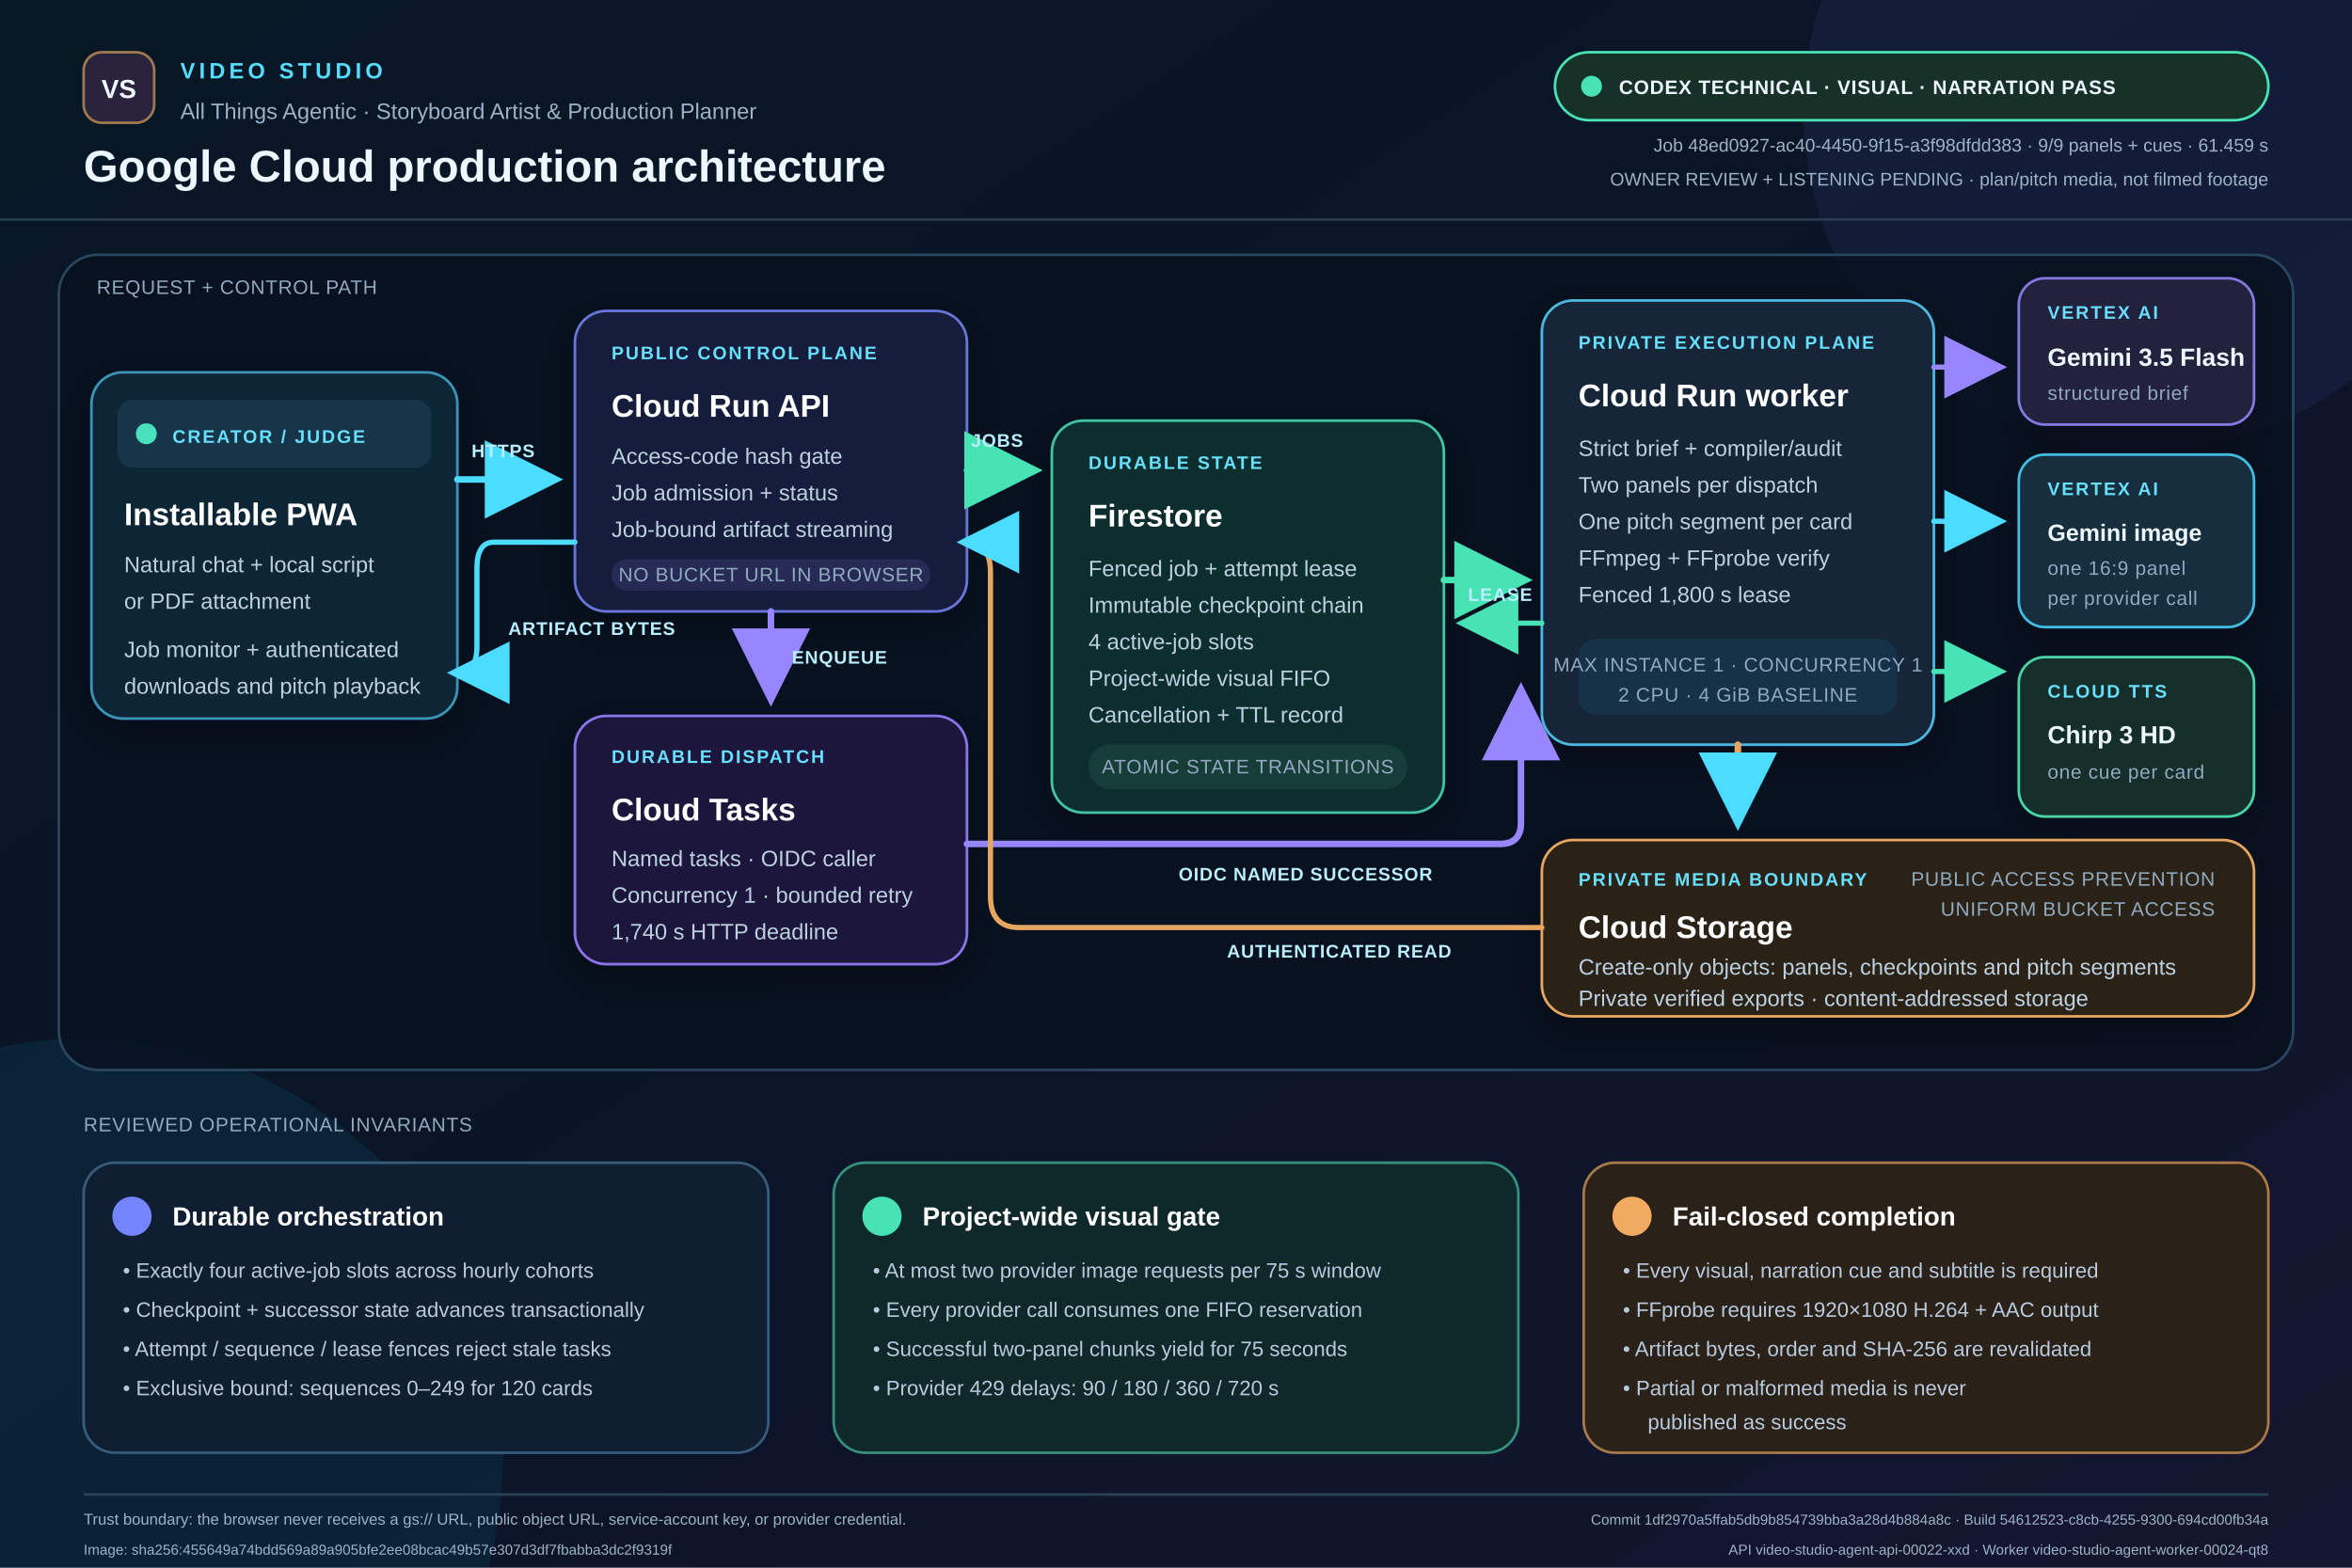
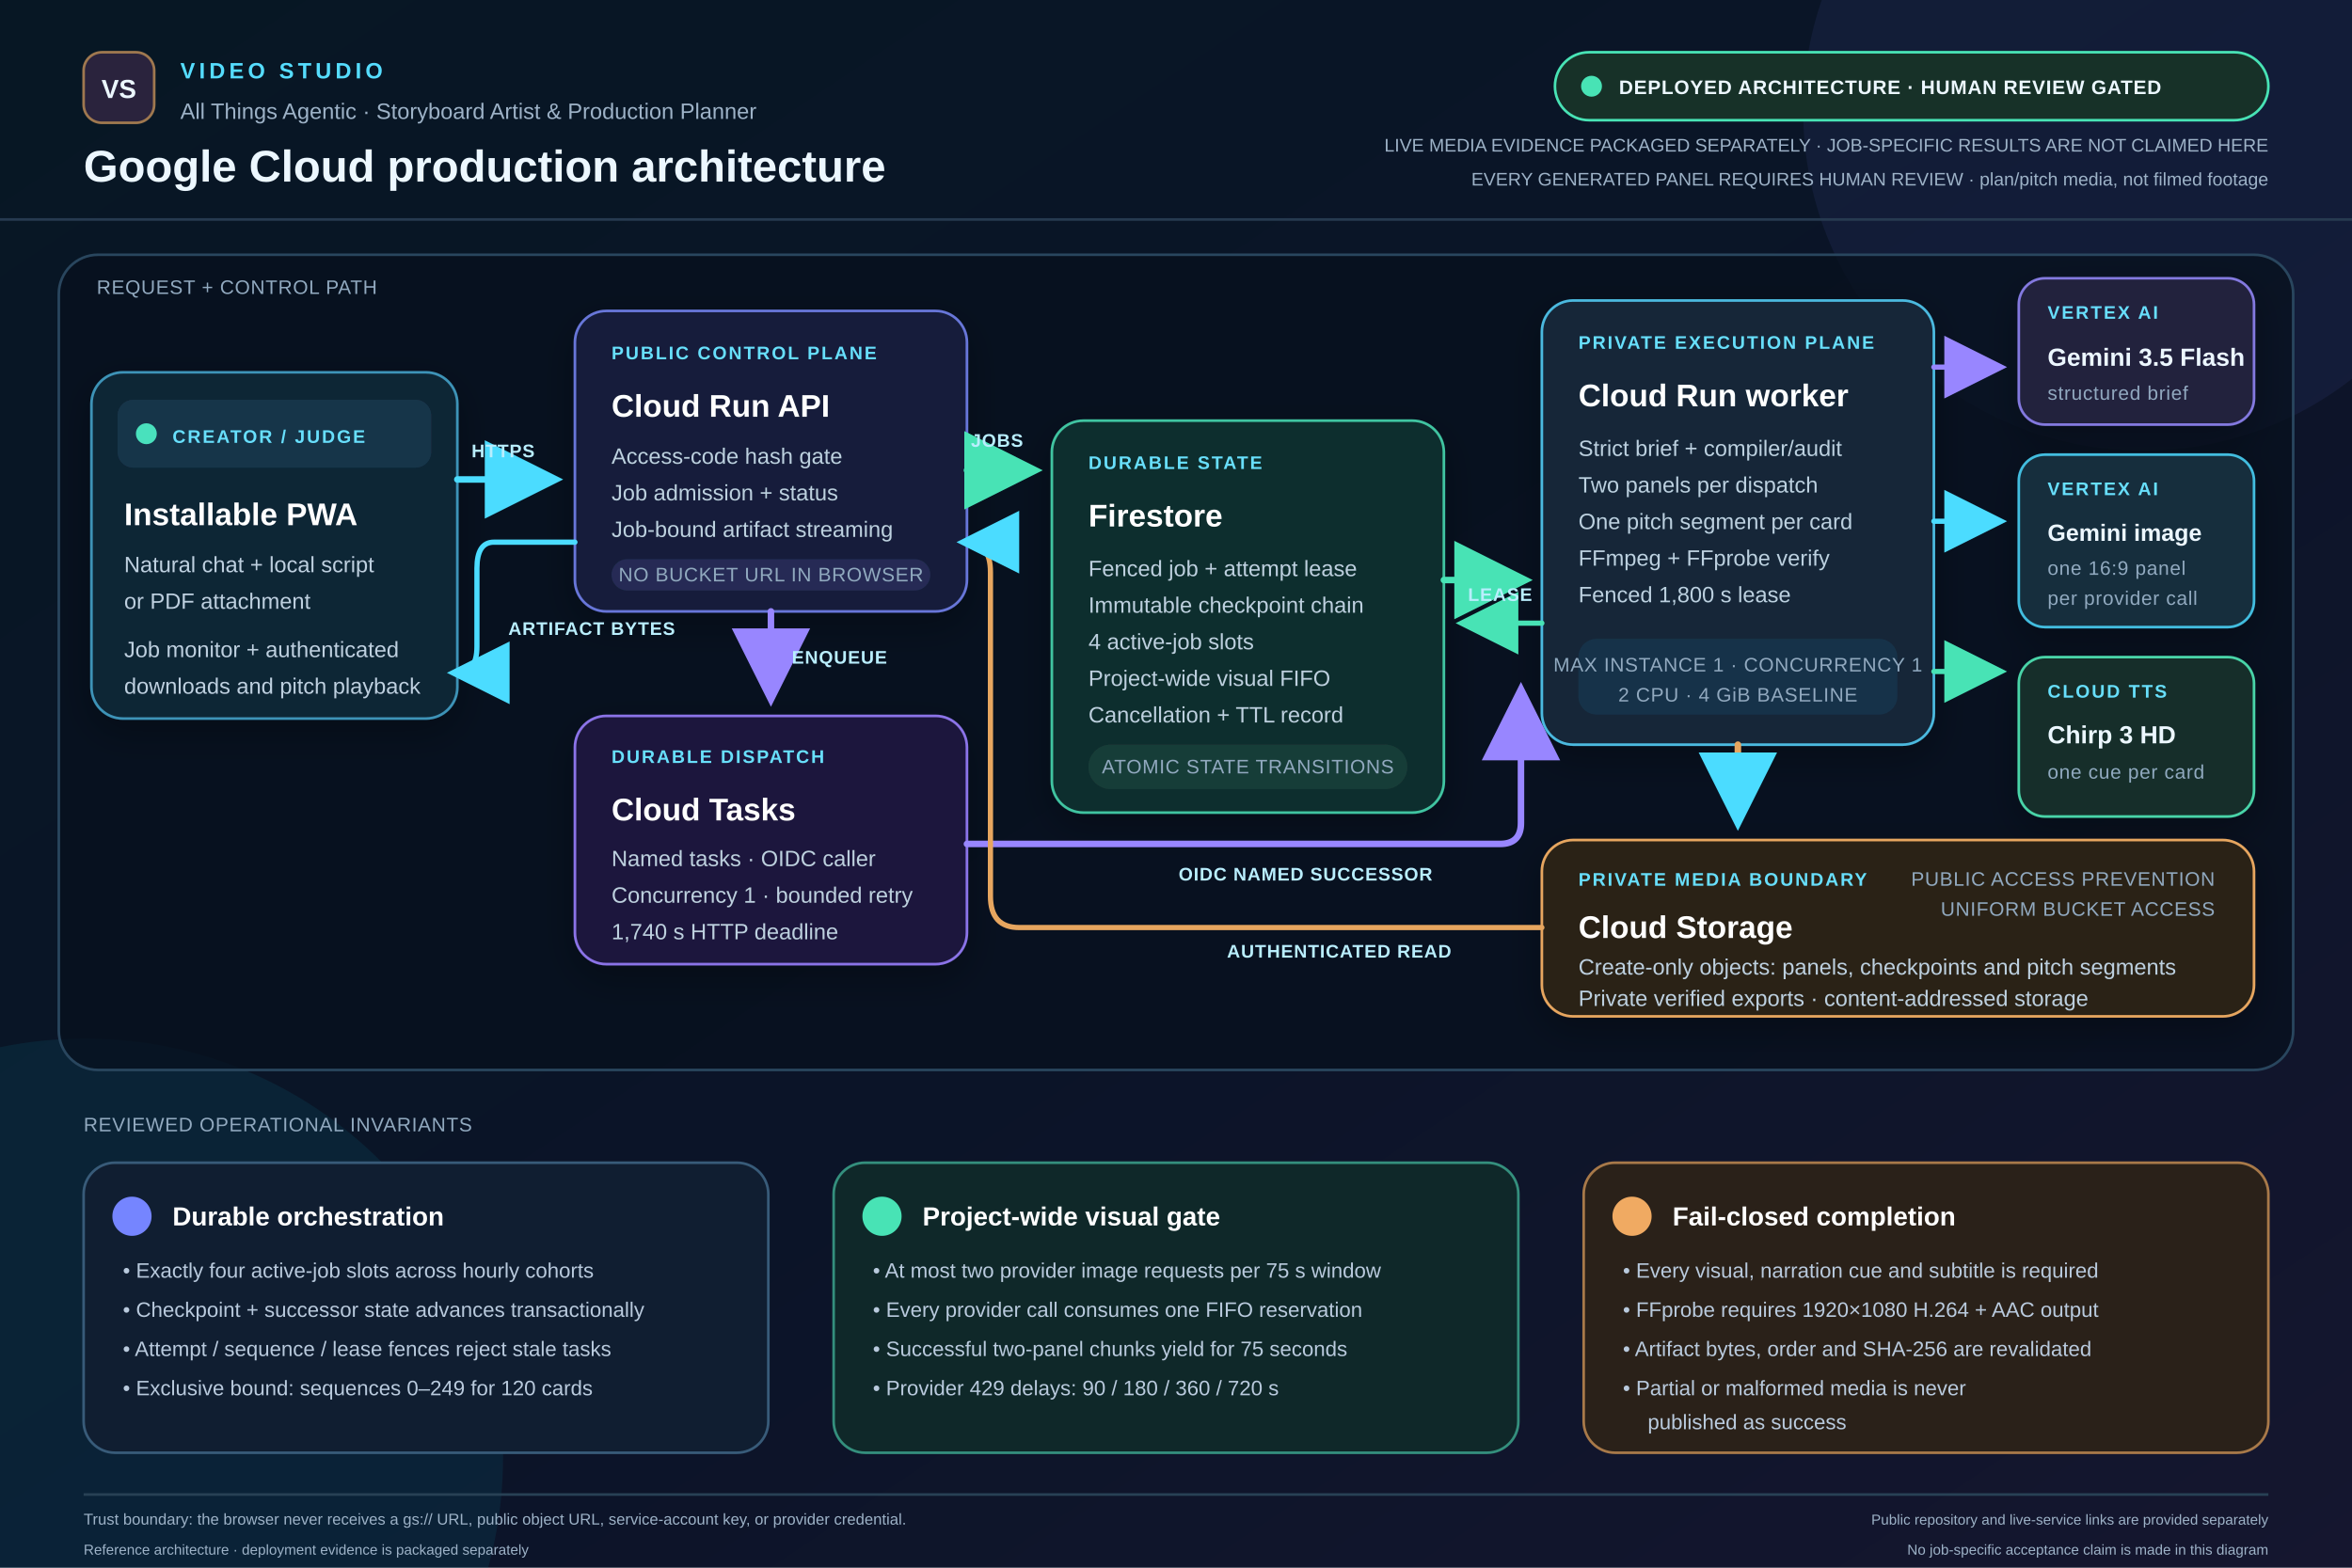
<svg xmlns="http://www.w3.org/2000/svg" width="1800" height="1200" viewBox="0 0 1800 1200" role="img" aria-labelledby="title description">
  <defs>
    <linearGradient id="background" x1="0" y1="0" x2="1" y2="1">
      <stop offset="0" stop-color="#071724" />
      <stop offset="0.55" stop-color="#0b1428" />
      <stop offset="1" stop-color="#15162f" />
    </linearGradient>
    <filter id="shadow" x="-20%" y="-20%" width="140%" height="140%">
      <feDropShadow dx="0" dy="10" stdDeviation="14" flood-color="#000000" flood-opacity="0.28" />
    </filter>
    <marker id="arrow-cyan" markerWidth="12" markerHeight="12" refX="10" refY="6" orient="auto" markerUnits="strokeWidth">
      <path d="M0,0 L12,6 L0,12 Z" fill="#4bdcff" />
    </marker>
    <marker id="arrow-violet" markerWidth="12" markerHeight="12" refX="10" refY="6" orient="auto" markerUnits="strokeWidth">
      <path d="M0,0 L12,6 L0,12 Z" fill="#9886ff" />
    </marker>
    <marker id="arrow-green" markerWidth="12" markerHeight="12" refX="10" refY="6" orient="auto" markerUnits="strokeWidth">
      <path d="M0,0 L12,6 L0,12 Z" fill="#48e3b5" />
    </marker>
    <style>
      .label{font-family:"Segoe UI",Arial,sans-serif;fill:#ecf7ff}.muted{font-family:"Segoe UI",Arial,sans-serif;fill:#9db2c7}.micro{font-family:"Segoe UI",Arial,sans-serif;fill:#91a9bf;font-size:15px;letter-spacing:.5px}.eyebrow{font-family:"Segoe UI",Arial,sans-serif;font-size:17px;font-weight:700;letter-spacing:3px;fill:#55ddff}.box-title{font-family:"Segoe UI",Arial,sans-serif;fill:#fff;font-size:24px;font-weight:700}.box-kicker{font-family:"Segoe UI",Arial,sans-serif;fill:#67dffc;font-size:14px;font-weight:700;letter-spacing:1.4px}.body{font-family:"Segoe UI",Arial,sans-serif;fill:#bdd0df;font-size:17px}.flow-label{font-family:"Segoe UI",Arial,sans-serif;fill:#b9eefe;font-size:14px;font-weight:700;letter-spacing:.6px}.card-title{font-family:"Segoe UI",Arial,sans-serif;fill:#fff;font-size:20px;font-weight:700}.card-body{font-family:"Segoe UI",Arial,sans-serif;fill:#b9cadd;font-size:16px}
    </style>
  </defs>
  <rect width="1800" height="1200" fill="url(#background)" />
  <circle cx="1640" cy="85" r="260" fill="#2d376e" opacity=".23" />
  <circle cx="65" cy="1115" r="320" fill="#087b91" opacity=".14" />
  <path d="M0 168H1800" stroke="#263a50" stroke-width="2" />
  <g aria-label="Diagram heading">
    <rect x="64" y="40" width="54" height="54" rx="14" fill="#2a233d" stroke="#9f784f" stroke-width="2" />
    <text x="91" y="75" text-anchor="middle" class="label" font-size="20" font-weight="800">VS</text>
    <text x="138" y="60" class="eyebrow">VIDEO STUDIO</text>
    <text x="138" y="91" class="muted" font-size="17">All Things Agentic · Storyboard Artist &amp; Production Planner</text>
    <text x="64" y="139" class="label" font-size="34" font-weight="750">Google Cloud production architecture</text>
    <rect x="1190" y="40" width="546" height="52" rx="26" fill="#173128" stroke="#48e3b5" stroke-width="2" />
    <circle cx="1218" cy="66" r="8" fill="#48e3b5" />
-     <text x="1239" y="72" class="label" font-size="15" font-weight="700" letter-spacing=".55">CODEX TECHNICAL · VISUAL · NARRATION PASS</text>
-     <text x="1736" y="116" text-anchor="end" class="muted" font-size="14">Job 48ed0927-ac40-4450-9f15-a3f98dfdd383 · 9/9 panels + cues · 61.459 s</text>
-     <text x="1736" y="142" text-anchor="end" class="muted" font-size="14">OWNER REVIEW + LISTENING PENDING · plan/pitch media, not filmed footage</text>
+     <text x="1239" y="72" class="label" font-size="15" font-weight="700" letter-spacing=".55">DEPLOYED ARCHITECTURE · HUMAN REVIEW GATED</text>
+     <text x="1736" y="116" text-anchor="end" class="muted" font-size="14">LIVE MEDIA EVIDENCE PACKAGED SEPARATELY · JOB-SPECIFIC RESULTS ARE NOT CLAIMED HERE</text>
+     <text x="1736" y="142" text-anchor="end" class="muted" font-size="14">EVERY GENERATED PANEL REQUIRES HUMAN REVIEW · plan/pitch media, not filmed footage</text>
  </g>
  <rect x="45" y="195" width="1710" height="624" rx="30" fill="#07111d" fill-opacity=".76" stroke="#29465e" stroke-width="2" />
  <text x="74" y="225" class="micro">REQUEST + CONTROL PATH</text>
  <g id="client" filter="url(#shadow)">
    <rect x="70" y="285" width="280" height="265" rx="24" fill="#102536" stroke="#3d93b7" stroke-width="2" />
    <rect x="90" y="306" width="240" height="52" rx="12" fill="#15354a" />
    <circle cx="112" cy="332" r="8" fill="#49e1bd" />
    <text x="132" y="339" class="box-kicker">CREATOR / JUDGE</text>
    <text x="95" y="402" class="box-title">Installable PWA</text>
    <text x="95" y="438" class="body">Natural chat + local script</text>
    <text x="95" y="466" class="body">or PDF attachment</text>
    <text x="95" y="503" class="body">Job monitor + authenticated</text>
    <text x="95" y="531" class="body">downloads and pitch playback</text>
  </g>
  <g id="api" filter="url(#shadow)">
    <rect x="440" y="238" width="300" height="230" rx="24" fill="#151f3a" stroke="#6876d9" stroke-width="2" />
    <text x="468" y="275" class="box-kicker" fill="#9aa8ff">PUBLIC CONTROL PLANE</text>
    <text x="468" y="319" class="box-title">Cloud Run API</text>
    <text x="468" y="355" class="body">Access-code hash gate</text>
    <text x="468" y="383" class="body">Job admission + status</text>
    <text x="468" y="411" class="body">Job-bound artifact streaming</text>
    <rect x="468" y="428" width="244" height="24" rx="12" fill="#252c54" />
    <text x="590" y="445" text-anchor="middle" class="micro">NO BUCKET URL IN BROWSER</text>
  </g>
  <g id="tasks" filter="url(#shadow)">
    <rect x="440" y="548" width="300" height="190" rx="24" fill="#1e193c" stroke="#8b73e8" stroke-width="2" />
    <text x="468" y="584" class="box-kicker" fill="#b7a8ff">DURABLE DISPATCH</text>
    <text x="468" y="628" class="box-title">Cloud Tasks</text>
    <text x="468" y="663" class="body">Named tasks · OIDC caller</text>
    <text x="468" y="691" class="body">Concurrency 1 · bounded retry</text>
    <text x="468" y="719" class="body">1,740 s HTTP deadline</text>
  </g>
  <g id="firestore" filter="url(#shadow)">
    <rect x="805" y="322" width="300" height="300" rx="24" fill="#102f2e" stroke="#40c4a1" stroke-width="2" />
    <text x="833" y="359" class="box-kicker" fill="#62e8c3">DURABLE STATE</text>
    <text x="833" y="403" class="box-title">Firestore</text>
    <text x="833" y="441" class="body">Fenced job + attempt lease</text>
    <text x="833" y="469" class="body">Immutable checkpoint chain</text>
    <text x="833" y="497" class="body">4 active-job slots</text>
    <text x="833" y="525" class="body">Project-wide visual FIFO</text>
    <text x="833" y="553" class="body">Cancellation + TTL record</text>
    <rect x="833" y="570" width="244" height="34" rx="17" fill="#183d39" />
    <text x="955" y="592" text-anchor="middle" class="micro">ATOMIC STATE TRANSITIONS</text>
  </g>
  <g id="worker" filter="url(#shadow)">
    <rect x="1180" y="230" width="300" height="340" rx="24" fill="#122739" stroke="#4cb9df" stroke-width="2" />
    <text x="1208" y="267" class="box-kicker">PRIVATE EXECUTION PLANE</text>
    <text x="1208" y="311" class="box-title">Cloud Run worker</text>
    <text x="1208" y="349" class="body">Strict brief + compiler/audit</text>
    <text x="1208" y="377" class="body">Two panels per dispatch</text>
    <text x="1208" y="405" class="body">One pitch segment per card</text>
    <text x="1208" y="433" class="body">FFmpeg + FFprobe verify</text>
    <text x="1208" y="461" class="body">Fenced 1,800 s lease</text>
    <rect x="1208" y="489" width="244" height="58" rx="14" fill="#173249" />
    <text x="1330" y="514" text-anchor="middle" class="micro">MAX INSTANCE 1 · CONCURRENCY 1</text>
    <text x="1330" y="537" text-anchor="middle" class="micro">2 CPU · 4 GiB BASELINE</text>
  </g>
  <g id="providers" filter="url(#shadow)">
    <rect x="1545" y="213" width="180" height="112" rx="20" fill="#22203e" stroke="#8379df" stroke-width="2" />
    <text x="1567" y="244" class="box-kicker" fill="#b7a8ff">VERTEX AI</text>
    <text x="1567" y="280" class="label" font-size="19" font-weight="700">Gemini 3.5 Flash</text>
    <text x="1567" y="306" class="micro">structured brief</text>
    <rect x="1545" y="348" width="180" height="132" rx="20" fill="#152e3d" stroke="#43bddf" stroke-width="2" />
    <text x="1567" y="379" class="box-kicker">VERTEX AI</text>
    <text x="1567" y="414" class="label" font-size="18" font-weight="700">Gemini image</text>
    <text x="1567" y="440" class="micro">one 16:9 panel</text>
    <text x="1567" y="463" class="micro">per provider call</text>
    <rect x="1545" y="503" width="180" height="122" rx="20" fill="#132f2a" stroke="#49d4a8" stroke-width="2" />
    <text x="1567" y="534" class="box-kicker" fill="#65e4bb">CLOUD TTS</text>
    <text x="1567" y="569" class="label" font-size="19" font-weight="700">Chirp 3 HD</text>
    <text x="1567" y="596" class="micro">one cue per card</text>
  </g>
  <g id="storage" filter="url(#shadow)">
    <rect x="1180" y="643" width="545" height="135" rx="24" fill="#2b2419" stroke="#e7a65f" stroke-width="2" />
    <text x="1208" y="678" class="box-kicker" fill="#f0b979">PRIVATE MEDIA BOUNDARY</text>
    <text x="1695" y="678" text-anchor="end" class="micro">PUBLIC ACCESS PREVENTION</text>
    <text x="1695" y="701" text-anchor="end" class="micro">UNIFORM BUCKET ACCESS</text>
    <text x="1208" y="718" class="box-title">Cloud Storage</text>
    <text x="1208" y="746" class="body" font-size="16">Create-only objects: panels, checkpoints and pitch segments</text>
    <text x="1208" y="770" class="body" font-size="16">Private verified exports · content-addressed storage</text>
  </g>
  <g id="flows" fill="none" stroke-linecap="round" stroke-linejoin="round">
    <path d="M350 367H421" stroke="#4bdcff" stroke-width="5" marker-end="url(#arrow-cyan)" />
    <text x="385" y="350" text-anchor="middle" class="flow-label">HTTPS</text>
    <path d="M440 415H378Q365 415 365 435V495Q365 515 350 515" stroke="#4bdcff" stroke-width="4" marker-end="url(#arrow-cyan)" />
    <text x="389" y="486" class="flow-label">ARTIFACT BYTES</text>
    <path d="M590 468V531" stroke="#9886ff" stroke-width="5" marker-end="url(#arrow-violet)" />
    <text x="606" y="508" class="flow-label">ENQUEUE</text>
    <path d="M740 646H1148Q1164 646 1164 630V532" stroke="#9886ff" stroke-width="5" marker-end="url(#arrow-violet)" />
    <text x="902" y="674" class="flow-label">OIDC NAMED SUCCESSOR</text>
    <path d="M740 360H788" stroke="#48e3b5" stroke-width="5" marker-end="url(#arrow-green)" />
    <text x="763" y="342" text-anchor="middle" class="flow-label">JOBS</text>
    <path d="M1105 444H1163" stroke="#48e3b5" stroke-width="5" marker-end="url(#arrow-green)" />
    <path d="M1180 477H1122" stroke="#48e3b5" stroke-width="4" marker-end="url(#arrow-green)" />
    <text x="1148" y="460" text-anchor="middle" class="flow-label">LEASE</text>
    <path d="M1480 281H1528" stroke="#9886ff" stroke-width="4" marker-end="url(#arrow-violet)" />
    <path d="M1480 399H1528" stroke="#4bdcff" stroke-width="4" marker-end="url(#arrow-cyan)" />
    <path d="M1480 514H1528" stroke="#48e3b5" stroke-width="4" marker-end="url(#arrow-green)" />
    <path d="M1330 570V626" stroke="#e7a65f" stroke-width="5" marker-end="url(#arrow-cyan)" />
    <path d="M1180 710H780Q758 710 758 686V438Q758 415 740 415" stroke="#e7a65f" stroke-width="4" marker-end="url(#arrow-cyan)" />
    <text x="939" y="733" class="flow-label">AUTHENTICATED READ</text>
  </g>
  <g aria-label="Operational invariants">
    <text x="64" y="866" class="micro">REVIEWED OPERATIONAL INVARIANTS</text>
    <rect x="64" y="890" width="524" height="222" rx="24" fill="#101e31" stroke="#385b79" stroke-width="2" />
    <circle cx="101" cy="931" r="15" fill="#7585ff" />
    <text x="132" y="938" class="card-title">Durable orchestration</text>
    <text x="94" y="978" class="card-body">• Exactly four active-job slots across hourly cohorts</text>
    <text x="94" y="1008" class="card-body">• Checkpoint + successor state advances transactionally</text>
    <text x="94" y="1038" class="card-body">• Attempt / sequence / lease fences reject stale tasks</text>
    <text x="94" y="1068" class="card-body">• Exclusive bound: sequences 0–249 for 120 cards</text>
    <rect x="638" y="890" width="524" height="222" rx="24" fill="#0f2829" stroke="#348f7d" stroke-width="2" />
    <circle cx="675" cy="931" r="15" fill="#48e3b5" />
    <text x="706" y="938" class="card-title">Project-wide visual gate</text>
    <text x="668" y="978" class="card-body">• At most two provider image requests per 75 s window</text>
    <text x="668" y="1008" class="card-body">• Every provider call consumes one FIFO reservation</text>
    <text x="668" y="1038" class="card-body">• Successful two-panel chunks yield for 75 seconds</text>
    <text x="668" y="1068" class="card-body">• Provider 429 delays: 90 / 180 / 360 / 720 s</text>
    <rect x="1212" y="890" width="524" height="222" rx="24" fill="#2a2119" stroke="#a87949" stroke-width="2" />
    <circle cx="1249" cy="931" r="15" fill="#f0aa62" />
    <text x="1280" y="938" class="card-title">Fail-closed completion</text>
    <text x="1242" y="978" class="card-body">• Every visual, narration cue and subtitle is required</text>
    <text x="1242" y="1008" class="card-body">• FFprobe requires 1920×1080 H.264 + AAC output</text>
    <text x="1242" y="1038" class="card-body">• Artifact bytes, order and SHA-256 are revalidated</text>
    <text class="card-body">
      <tspan x="1242" y="1068">• Partial or malformed media is never</tspan>
      <tspan x="1261" y="1094">published as success</tspan>
    </text>
  </g>
  <path d="M64 1144H1736" stroke="#284155" stroke-width="2" />
  <text x="64" y="1167" class="muted" font-size="12">Trust boundary: the browser never receives a gs:// URL, public object URL, service-account key, or provider credential.</text>
-   <text x="64" y="1190" class="muted" font-size="11">Image: sha256:455649a74bdd569a89a905bfe2ee08bcac49b57e307d3df7fbabba3dc2f9319f</text>
-   <text x="1736" y="1167" text-anchor="end" class="muted" font-size="11">Commit 1df2970a5ffab5db9b854739bba3a28d4b884a8c · Build 54612523-c8cb-4255-9300-694cd00fb34a</text>
-   <text x="1736" y="1190" text-anchor="end" class="muted" font-size="11">API video-studio-agent-api-00022-xxd · Worker video-studio-agent-worker-00024-qt8</text>
+   <text x="64" y="1190" class="muted" font-size="11">Reference architecture · deployment evidence is packaged separately</text>
+   <text x="1736" y="1167" text-anchor="end" class="muted" font-size="11">Public repository and live-service links are provided separately</text>
+   <text x="1736" y="1190" text-anchor="end" class="muted" font-size="11">No job-specific acceptance claim is made in this diagram</text>
</svg>
